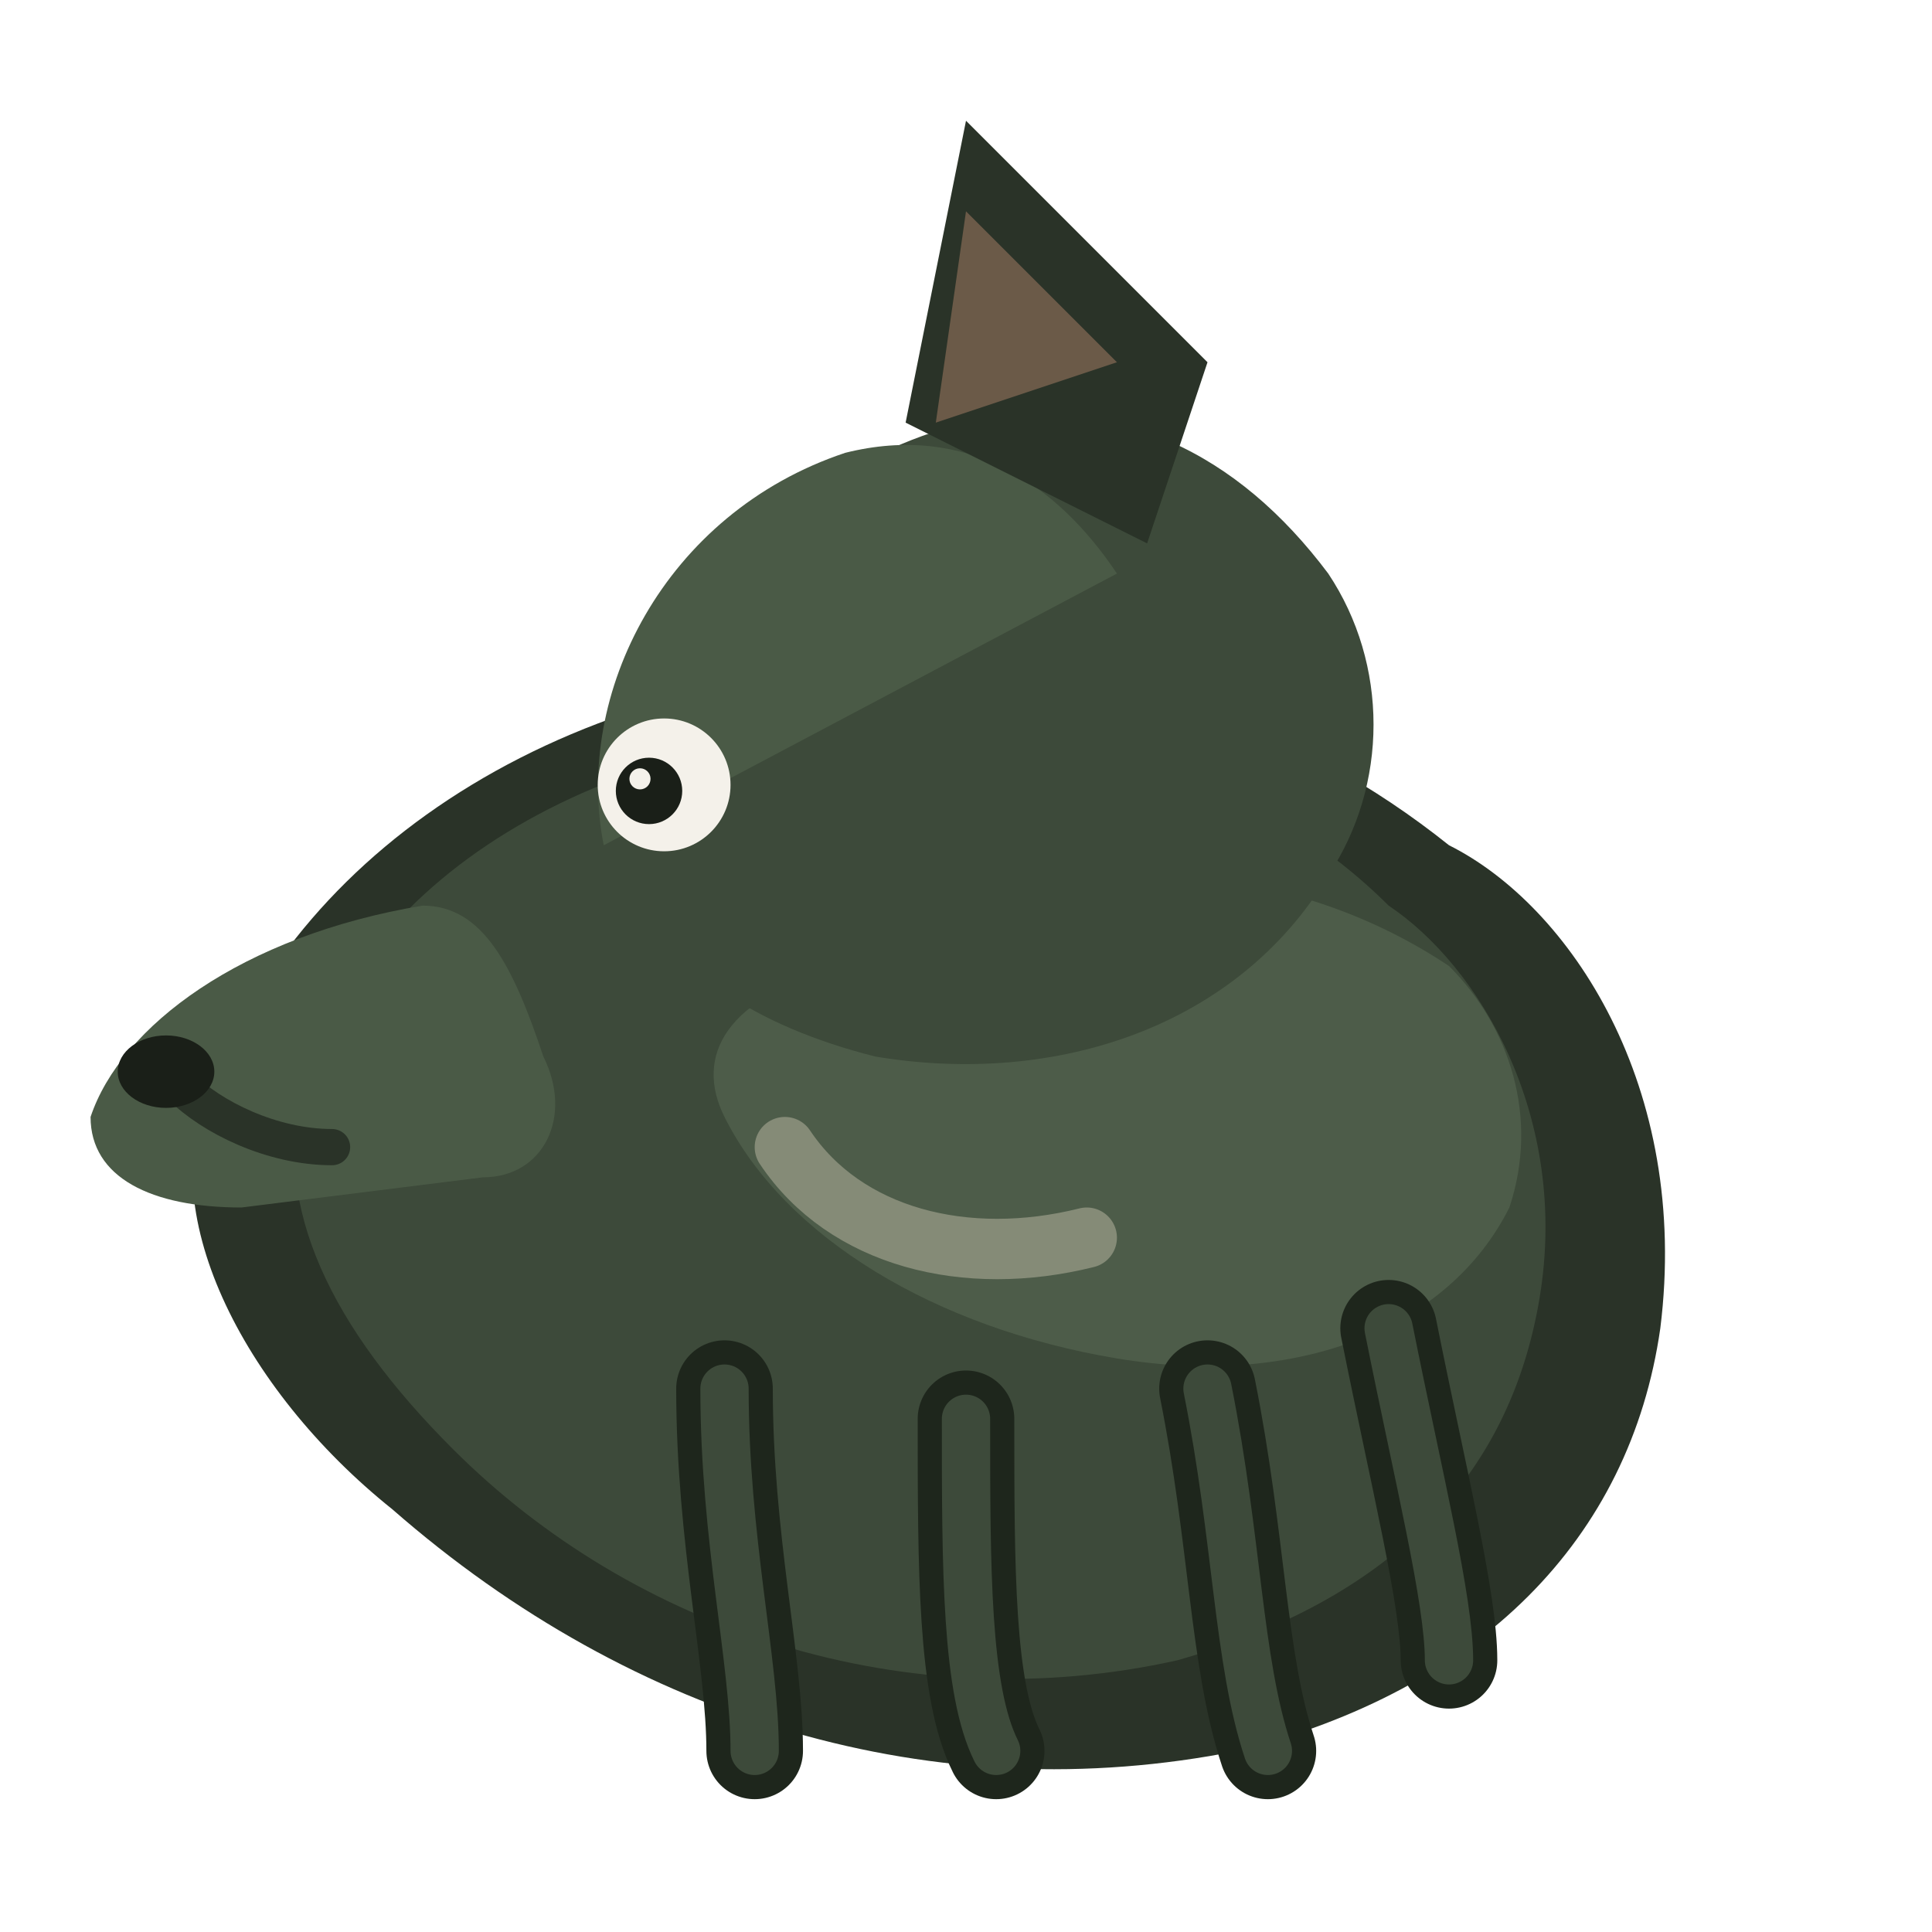
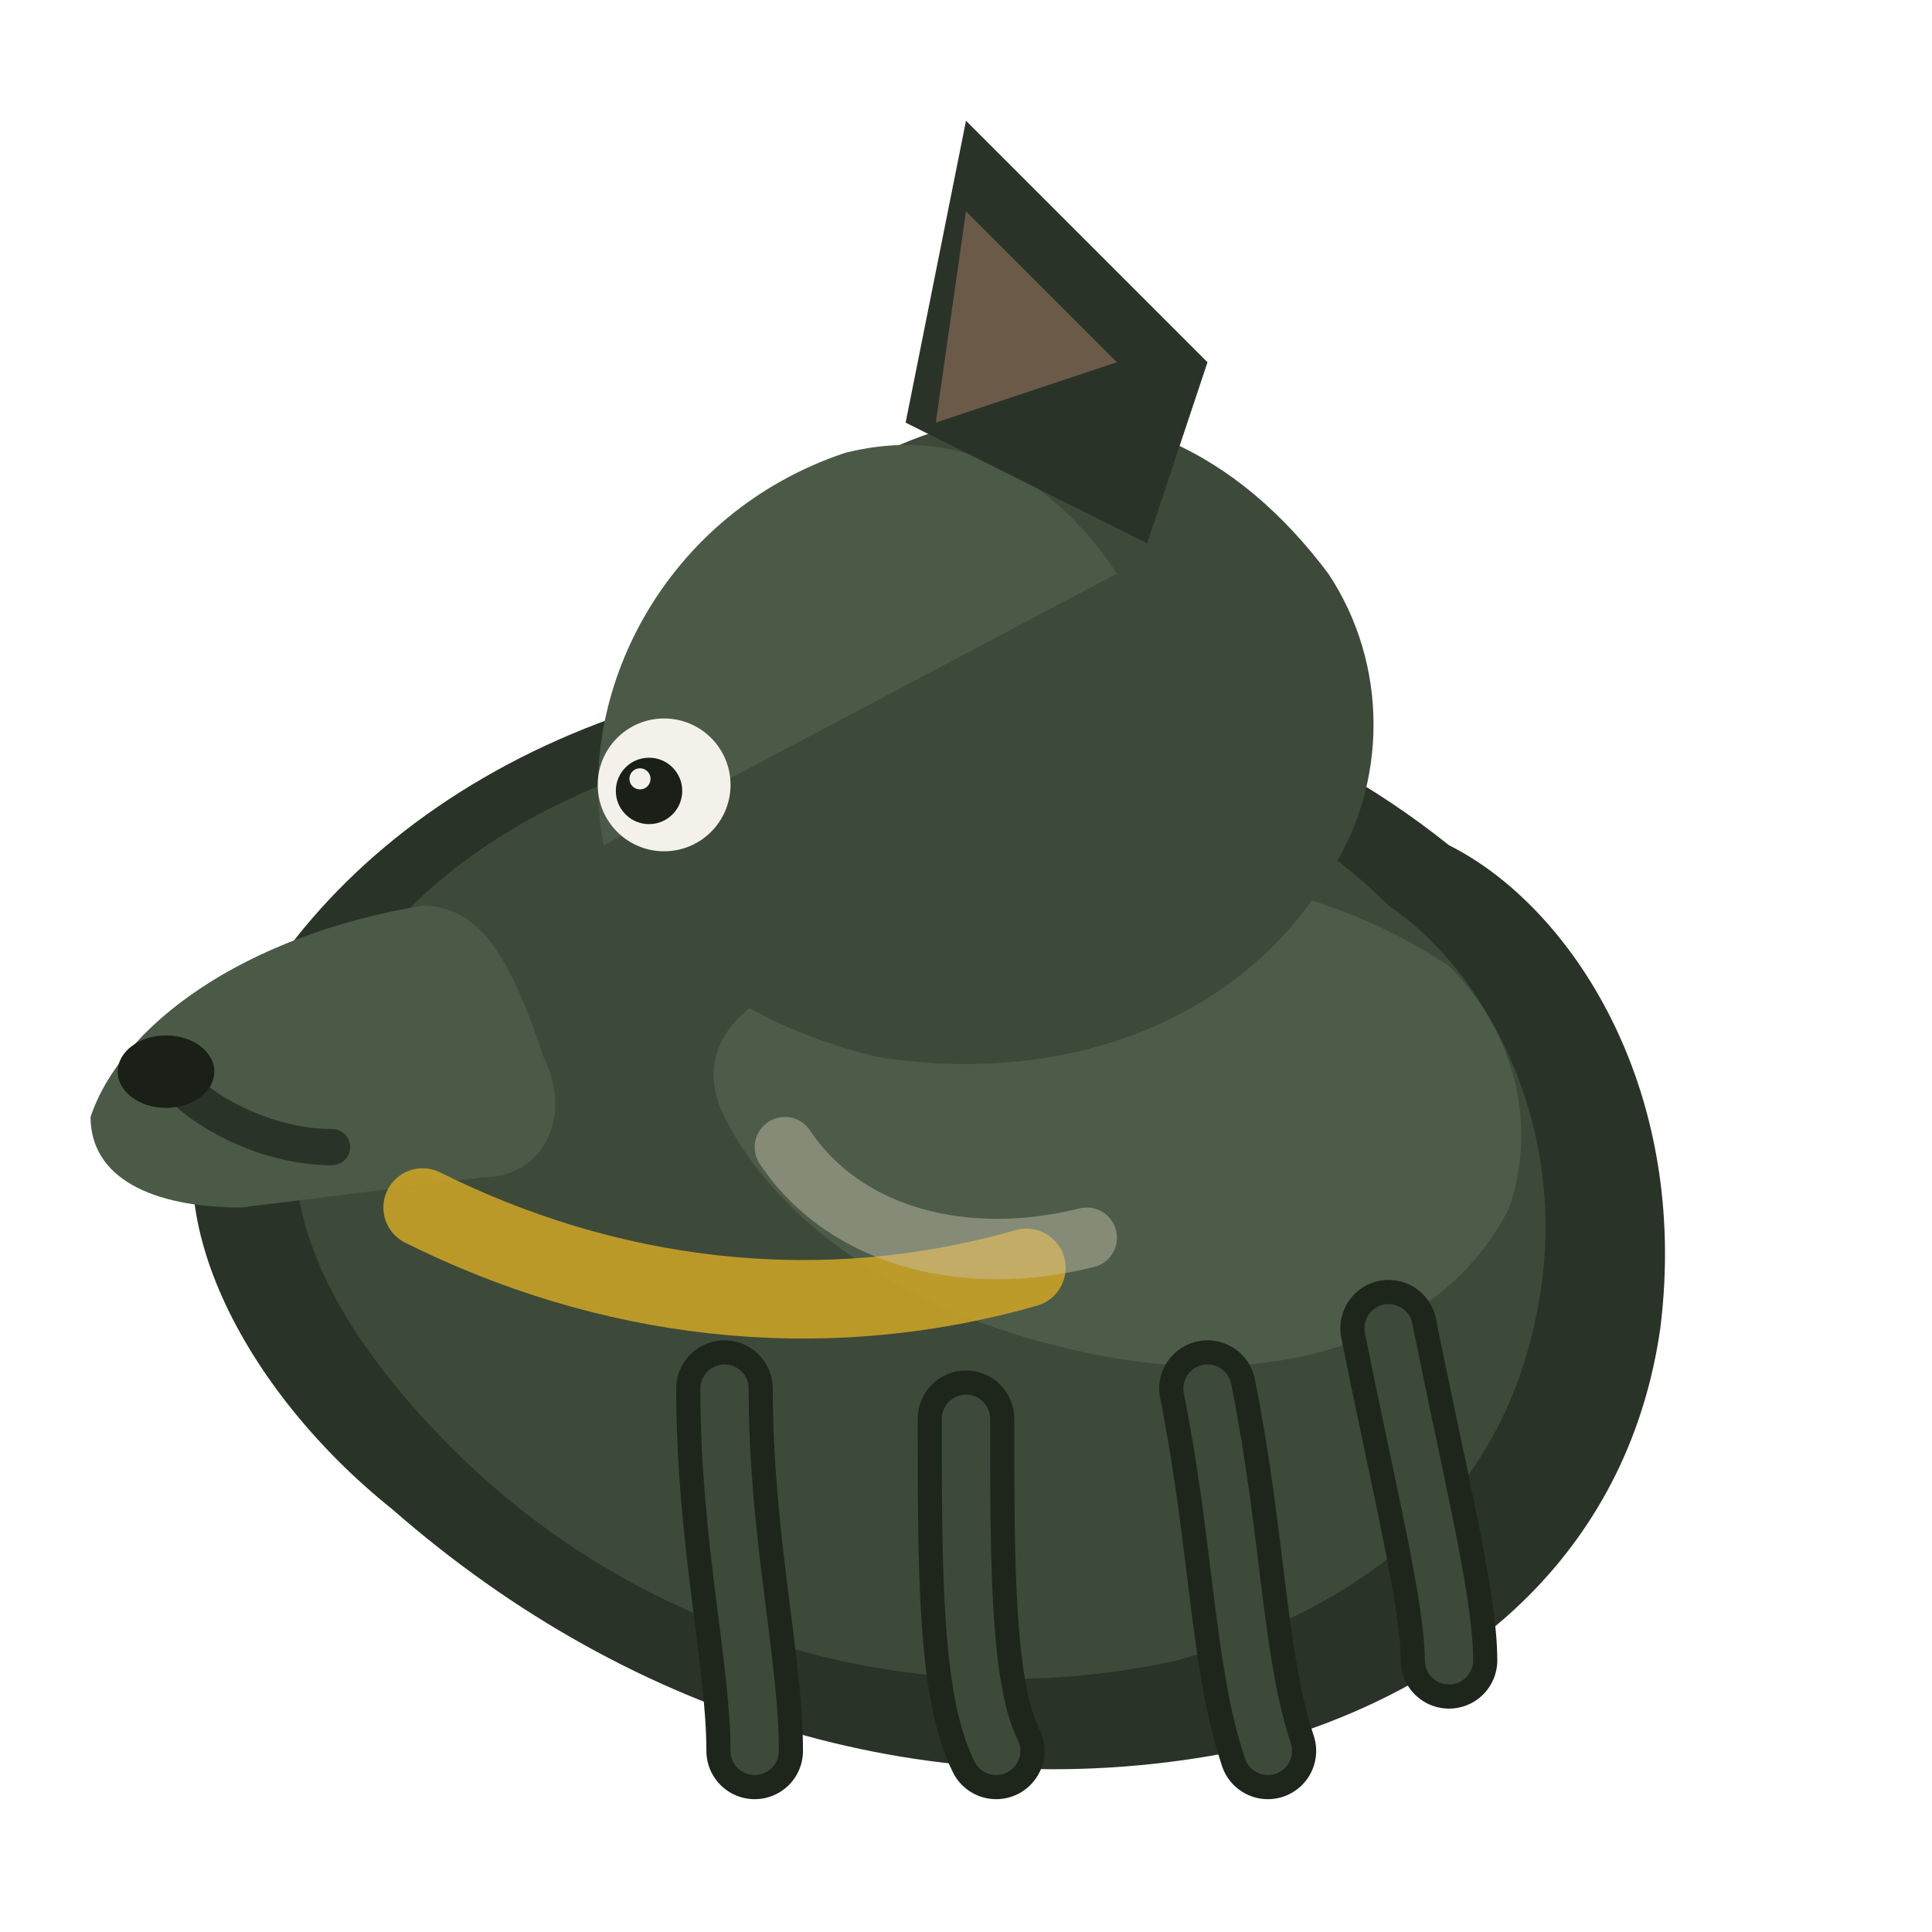
<svg xmlns="http://www.w3.org/2000/svg" viewBox="0 0 64 64" fill="none">
  <ellipse cx="34" cy="52" rx="14" ry="4" fill="#1a1f18" opacity="0.25" />
  <path d="M48 28c4 2 8 8 7 16-1 7-6 12-14 14-10 2-20-1-28-8-5-4-8-10-6-14 3-8 12-14 24-14 6 0 12 2 17 6z" fill="#2a3328" />
  <path d="M46 30c3 2 6 7 5 13-1 6-5 10-12 12-9 2-18-1-24-7-4-4-6-8-5-12 2-7 10-12 21-12 5 0 11 2 15 6z" fill="#3d4a3a" />
  <path d="M28 32c6-4 14-4 20 0 2 2 3 5 2 8-2 4-7 6-13 5-6-1-11-4-13-8-1-2 0-4 4-5z" fill="#5a6b55" opacity="0.55" />
  <path d="M22 30c-2-6 2-14 10-16 5-1 9 1 12 5 2 3 2 7 0 10-3 5-9 7-15 6-4-1-7-3-7-5z" fill="#3d4a3a" />
  <path d="M20 28c-1-5 2-11 8-13 4-1 7 1 9 4" fill="#4a5a46" />
  <path d="M14 30c-6 1-10 4-11 7 0 2 2 3 5 3l8-1c2 0 3-2 2-4-1-3-2-5-4-5z" fill="#4a5a46" />
  <path d="M6 36c1 1 3 2 5 2" stroke="#2a3328" stroke-width="1.2" stroke-linecap="round" />
  <ellipse cx="5.5" cy="35.5" rx="1.6" ry="1.2" fill="#1a1f18" />
  <path d="M30 14l2-10 8 8-2 6z" fill="#2a3328" />
  <path d="M31 14l1-7 5 5z" fill="#6b5a48" />
  <circle cx="22" cy="26" r="2.2" fill="#f4f1ea" />
  <circle cx="21.5" cy="26.2" r="1.1" fill="#1a1f18" />
  <circle cx="21.2" cy="25.8" r="0.35" fill="#f4f1ea" />
+   <path d="M14 40c6 3 13 4 20 2" stroke="#c9a227" stroke-width="2.6" stroke-linecap="round" opacity=".9" />
  <path d="M26 38c2 3 6 4 10 3" stroke="#c9c4b0" stroke-width="2" stroke-linecap="round" opacity="0.45" />
  <path d="M24 46c0 5 1 9 1 12M32 47c0 5 0 9 1 11M40 46c1 5 1 9 2 12M46 44c1 5 2 9 2 11" stroke="#1e261c" stroke-width="3.2" stroke-linecap="round" />
  <path d="M24 46c0 5 1 9 1 12M32 47c0 5 0 9 1 11M40 46c1 5 1 9 2 12M46 44c1 5 2 9 2 11" stroke="#3d4a3a" stroke-width="1.6" stroke-linecap="round" />
</svg>
